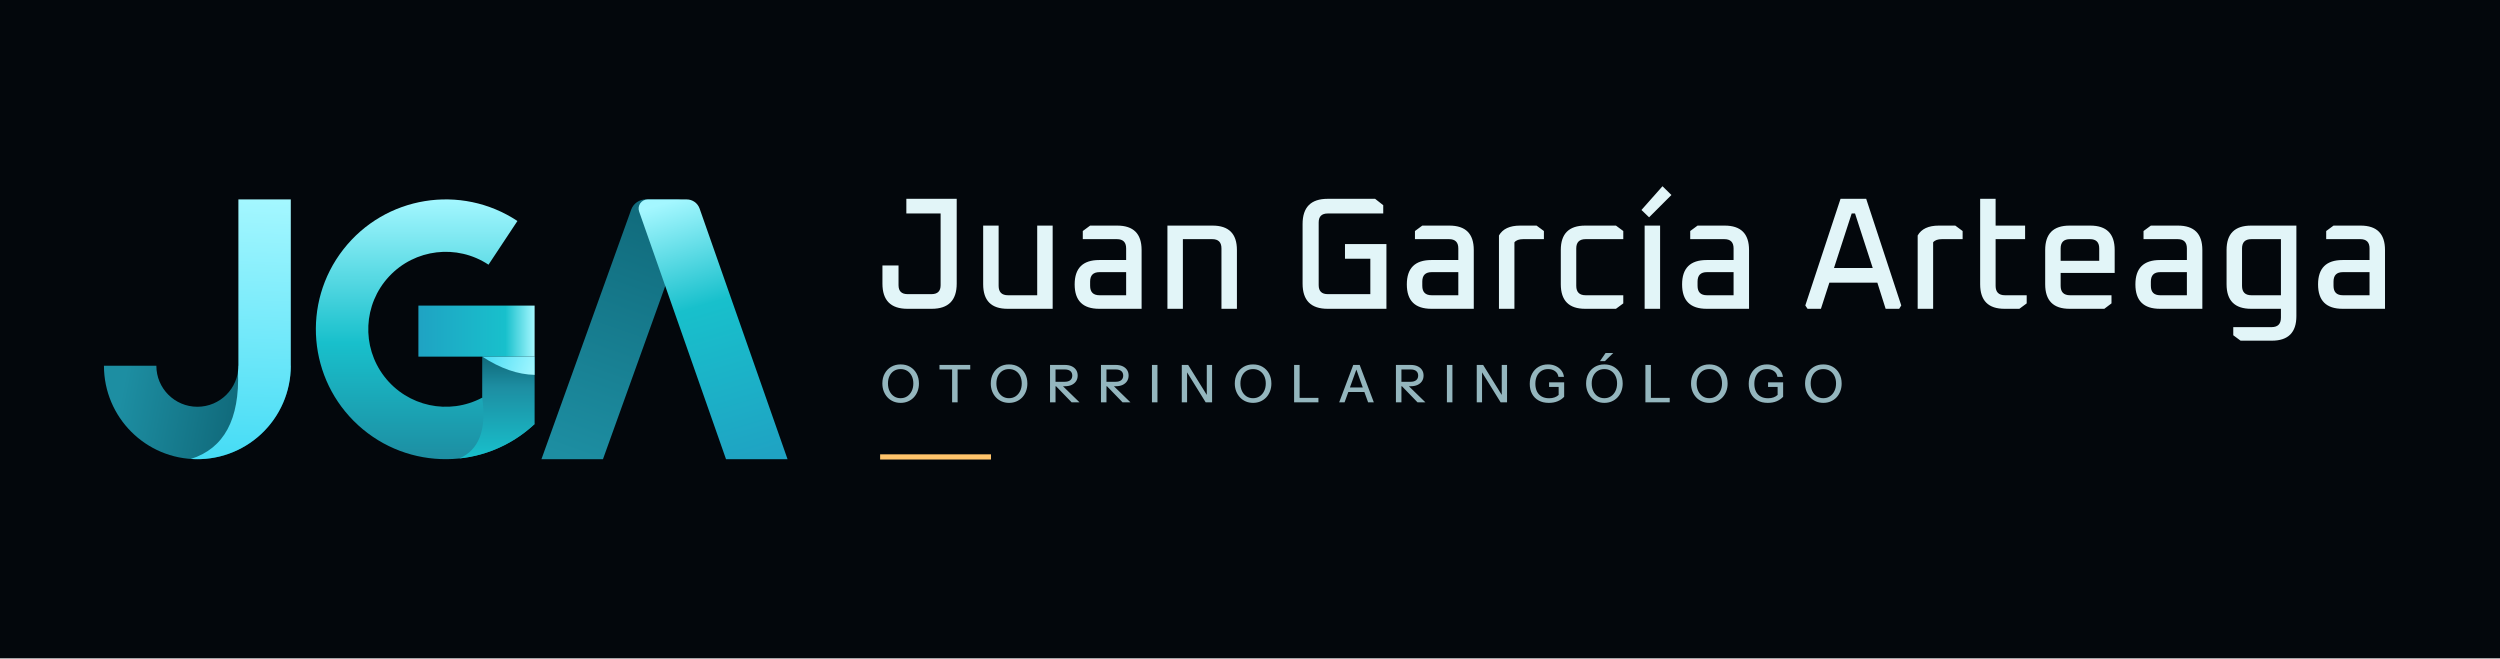
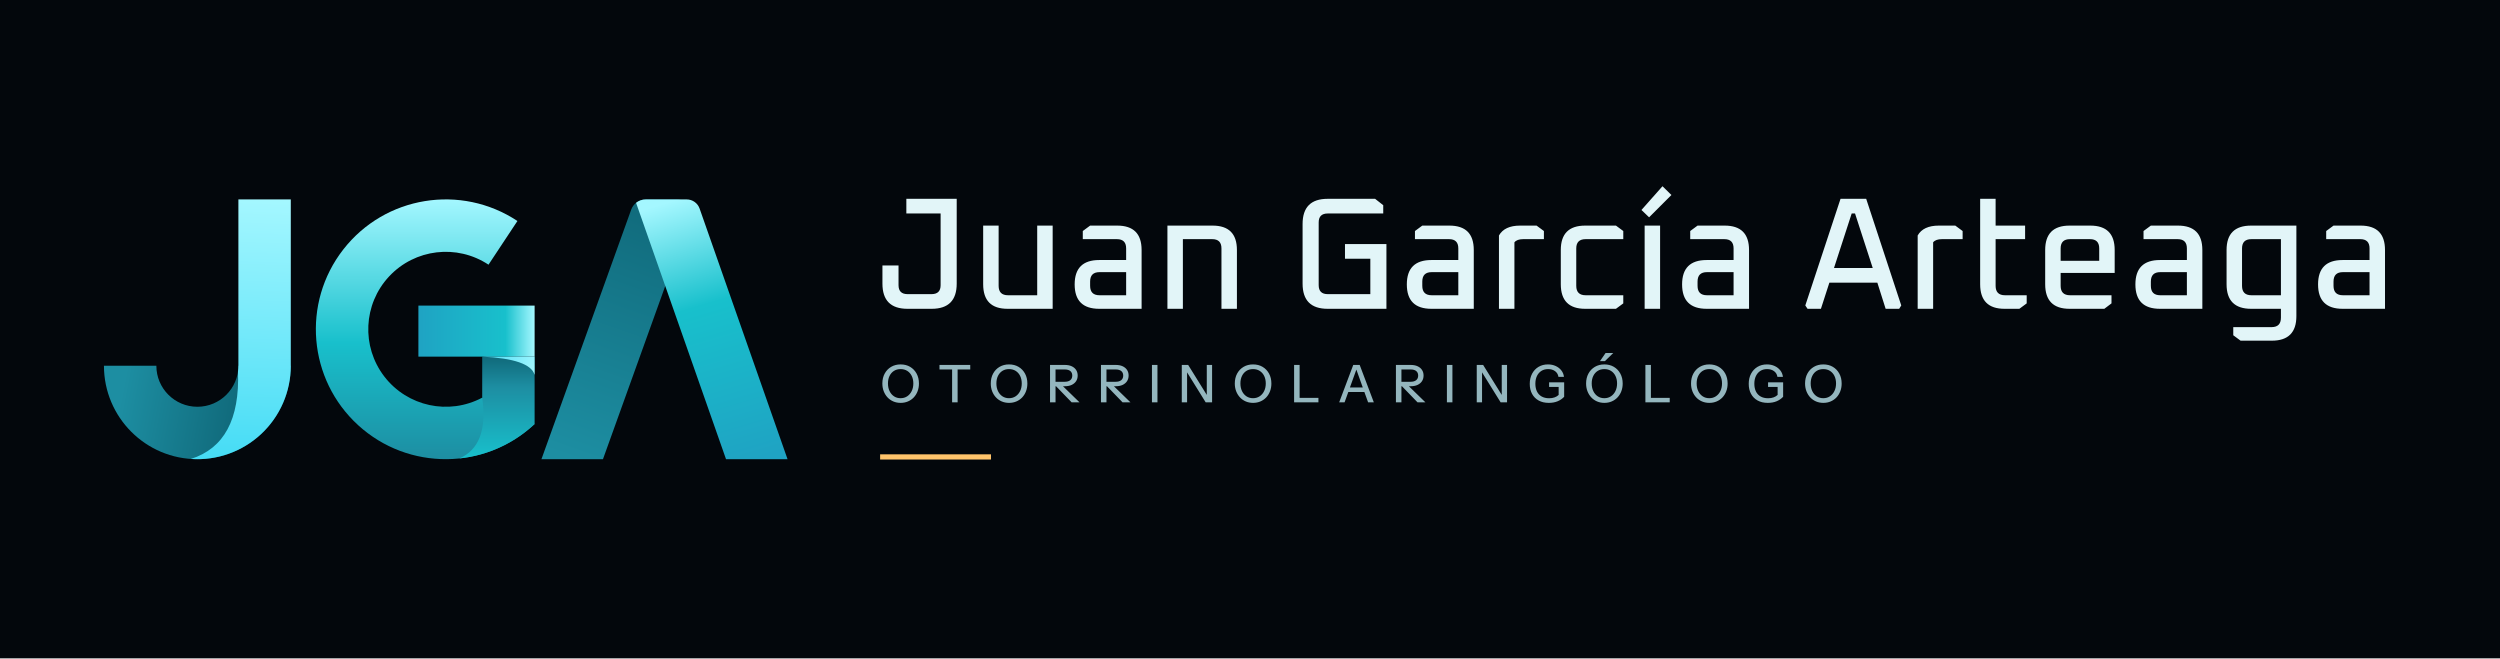
<svg xmlns="http://www.w3.org/2000/svg" viewBox="0 0 1443 380" width="1443" height="380">
  <rect width="100%" height="100%" fill="#03070c" />
  <g id="jga" transform="translate(60 115.101) scale(1.49935)">
    <defs>
      <linearGradient id="jga-jBowl" gradientUnits="userSpaceOnUse" x1="300" y1="470" x2="40" y2="420">
        <stop offset="0" stop-color="#10697a" />
        <stop offset="1" stop-color="#1d8ea2" />
      </linearGradient>
      <linearGradient id="jga-jStem" gradientUnits="userSpaceOnUse" x1="350" y1="0" x2="330" y2="570">
        <stop offset="0" stop-color="#a4f7ff" />
        <stop offset="1" stop-color="#46dcf5" />
      </linearGradient>
      <linearGradient id="jga-gBowl" gradientUnits="userSpaceOnUse" x1="750" y1="0" x2="750" y2="570">
        <stop offset="0" stop-color="#a4f7ff" />
        <stop offset="0.55" stop-color="#18c0cc" />
        <stop offset="1" stop-color="#1d8ea2" />
      </linearGradient>
      <linearGradient id="jga-gSpur" gradientUnits="userSpaceOnUse" x1="880" y1="345" x2="880" y2="568">
        <stop offset="0" stop-color="#10697a" />
        <stop offset="0.3" stop-color="#1d8ea2" />
        <stop offset="1" stop-color="#18c0cc" />
      </linearGradient>
      <linearGradient id="jga-gBar" gradientUnits="userSpaceOnUse" x1="690" y1="290" x2="945" y2="290">
        <stop offset="0" stop-color="#1fa3c3" />
        <stop offset="0.75" stop-color="#18c0cc" />
        <stop offset="1" stop-color="#a4f7ff" />
      </linearGradient>
      <linearGradient id="jga-gCurl" gradientUnits="userSpaceOnUse" x1="830" y1="345" x2="945" y2="385">
        <stop offset="0" stop-color="#46dcf5" />
        <stop offset="1" stop-color="#a4f7ff" />
      </linearGradient>
      <linearGradient id="jga-aBack" gradientUnits="userSpaceOnUse" x1="1230" y1="0" x2="1030" y2="570">
        <stop offset="0" stop-color="#10697a" />
        <stop offset="1" stop-color="#1d8ea2" />
      </linearGradient>
      <linearGradient id="jga-aFront" gradientUnits="userSpaceOnUse" x1="1260" y1="0" x2="1430" y2="570">
        <stop offset="0" stop-color="#a4f7ff" />
        <stop offset="0.4" stop-color="#18c0cc" />
        <stop offset="1" stop-color="#1fa3c3" />
      </linearGradient>
    </defs>
    <g transform="scale(0.175439)">
      <path fill="url(#jga-jBowl)" d="M410 365A205 205 0 0 1 0 365L115 365A90 90 0 0 0 295 365Z" />
      <path fill="url(#jga-jStem)" d="M295 0H410V365A205 205 0 0 1 190.7 569.5Q300 535 294.12 377.53A90 90 0 0 0 295 365Z" />
      <path fill="url(#jga-gBowl)" d="M907.3 47.34A285 285 0 1 0 945 492.85L830 435A170 170 0 1 1 843.83 143.24Z" />
      <path fill="url(#jga-gSpur)" d="M830 345H945V492.85A285 285 0 0 1 779.79 568.44Q845 540 830 435Z" />
      <path fill="url(#jga-gBar)" d="M690 233H945V345H690Z" />
-       <path fill="url(#jga-gCurl)" d="M830 345H945V385Q890 384 830 345Z" />
+       <path fill="url(#jga-gCurl)" d="M830 345H945V385Q935 350 830 345Z" />
      <path fill="url(#jga-aBack)" d="M960 570L1095 570L1285.56 40.15A30 30 0 0 0 1257.33 0L1188.9 0A34 34 0 0 0 1156.91 22.49Z" />
-       <path fill="url(#jga-aFront)" d="M1174.34 26.62A20 20 0 0 1 1193.21 0L1278.73 0A30 30 0 0 1 1307.04 20.07L1500 570L1365 570Z" />
+       <path fill="url(#jga-aFront)" d="M1167.63 7.48A34 34 0 0 1 1188.9 0L1278.73 0A30 30 0 0 1 1307.04 20.07L1500 570L1365 570Z" />
    </g>
  </g>
  <g transform="translate(6.066 0)">
    <path d="M503.275 163.704V153.216H512.567V164.624Q512.567 169.776 517.811 169.776H531.611Q536.855 169.776 536.855 164.624V123.224H517.075V114.76H546.147V163.704Q546.147 178.24 531.703 178.24H517.719Q503.275 178.24 503.275 163.704ZM561.419 164.072V130.216H570.343V164.992Q570.343 170.42 575.771 170.42H592.607V130.216H601.531V178.24H575.495Q561.419 178.24 561.419 164.072ZM628.395 178.24Q614.227 178.24 614.227 164.164Q614.227 150.088 628.395 150.088H643.943V143.372Q643.943 138.036 638.607 138.036H618.919V133.344L623.151 130.216H638.791Q652.867 130.216 652.867 144.292V178.24ZM623.151 164.992Q623.151 170.42 628.579 170.42H643.943V157.08H628.579Q623.151 157.08 623.151 162.508ZM667.771 178.24V130.216H693.807Q707.883 130.216 707.883 144.292V178.24H698.959V143.372Q698.959 138.036 693.623 138.036H676.695V178.24ZM745.787 163.704V129.296Q745.787 114.76 760.231 114.76H787.647L792.339 118.44V123.224H760.323Q755.079 123.224 755.079 128.376V164.624Q755.079 169.776 760.323 169.776H784.887V149.352H770.259V140.888H794.179V178.24H760.231Q745.787 178.24 745.787 163.704ZM820.123 178.24Q805.955 178.24 805.955 164.164Q805.955 150.088 820.123 150.088H835.671V143.372Q835.671 138.036 830.335 138.036H810.647V133.344L814.879 130.216H830.519Q844.595 130.216 844.595 144.292V178.24ZM814.879 164.992Q814.879 170.42 820.307 170.42H835.671V157.08H820.307Q814.879 157.08 814.879 162.508ZM859.131 178.24V135.92Q862.351 130.216 871.367 130.216H880.843L885.075 133.344V138.036H873.115Q869.527 138.036 868.055 139.876V178.24ZM894.827 164.072V144.292Q894.827 130.216 908.903 130.216H926.659L930.891 133.344V138.036H909.179Q903.751 138.036 903.751 143.372V164.992Q903.751 170.42 909.179 170.42H930.891V175.112L926.659 178.24H908.903Q894.827 178.24 894.827 164.072ZM943.219 178.24V130.216H952.143V178.24ZM941.379 121.2 953.523 107.492 958.675 112.552 945.795 125.432ZM979.007 178.24Q964.839 178.24 964.839 164.164Q964.839 150.088 979.007 150.088H994.555V143.372Q994.555 138.036 989.219 138.036H969.531V133.344L973.763 130.216H989.403Q1003.479 130.216 1003.479 144.292V178.24ZM973.763 164.992Q973.763 170.42 979.191 170.42H994.555V157.08H979.191Q973.763 157.08 973.763 162.508ZM1035.955 176.308 1056.287 114.76H1071.099L1091.339 176.308L1090.143 178.24H1082.323L1077.539 163.152H1049.847L1044.971 178.24H1037.243ZM1052.515 154.688H1074.871L1064.659 123.224H1062.727ZM1100.815 178.24V135.92Q1104.035 130.216 1113.051 130.216H1122.527L1126.759 133.344V138.036H1114.799Q1111.211 138.036 1109.739 139.876V178.24ZM1136.879 164.072V114.76H1145.803V130.216H1162.823V138.036H1145.803V164.992Q1145.803 170.42 1151.231 170.42H1163.743V175.112L1159.511 178.24H1150.955Q1136.879 178.24 1136.879 164.072ZM1174.415 164.072V144.292Q1174.415 130.216 1188.491 130.216H1200.451Q1214.527 130.216 1214.527 144.292V157.54H1183.339V164.992Q1183.339 170.42 1188.767 170.42H1212.687V175.112L1208.547 178.24H1188.491Q1174.415 178.24 1174.415 164.072ZM1183.339 150.548H1205.603V143.372Q1205.603 138.036 1200.267 138.036H1188.767Q1183.339 138.036 1183.339 143.372ZM1240.655 178.24Q1226.487 178.24 1226.487 164.164Q1226.487 150.088 1240.655 150.088H1256.203V143.372Q1256.203 138.036 1250.867 138.036H1231.179V133.344L1235.411 130.216H1251.051Q1265.127 130.216 1265.127 144.292V178.24ZM1235.411 164.992Q1235.411 170.42 1240.839 170.42H1256.203V157.08H1240.839Q1235.411 157.08 1235.411 162.508ZM1279.111 164.072V144.292Q1279.111 130.216 1293.279 130.216H1319.407V182.472Q1319.407 196.64 1305.239 196.64H1287.207L1282.975 193.512V188.82H1305.055Q1310.483 188.82 1310.483 183.392V178.24H1293.279Q1279.111 178.24 1279.111 164.072ZM1288.035 164.992Q1288.035 170.42 1293.463 170.42H1310.483V138.036H1293.463Q1288.035 138.036 1288.035 143.372ZM1346.087 178.24Q1331.919 178.24 1331.919 164.164Q1331.919 150.088 1346.087 150.088H1361.635V143.372Q1361.635 138.036 1356.299 138.036H1336.611V133.344L1340.843 130.216H1356.483Q1370.559 130.216 1370.559 144.292V178.24ZM1340.843 164.992Q1340.843 170.42 1346.271 170.42H1361.635V157.08H1346.271Q1340.843 157.08 1340.843 162.508Z" fill="#e2f5f8" />
    <path d="M513.789 232.54Q511.479 232.54 509.559 231.715Q507.639 230.89 506.229 229.39Q504.819 227.89 504.024 225.85Q503.229 223.81 503.229 221.35Q503.229 218.11 504.579 215.62Q505.929 213.13 508.314 211.735Q510.699 210.34 513.759 210.34Q516.879 210.34 519.249 211.735Q521.619 213.13 522.984 215.62Q524.349 218.11 524.349 221.38Q524.349 223.81 523.554 225.865Q522.759 227.92 521.349 229.405Q519.939 230.89 518.004 231.715Q516.069 232.54 513.789 232.54ZM513.759 229.84Q515.919 229.84 517.569 228.745Q519.219 227.65 520.164 225.73Q521.109 223.81 521.109 221.32Q521.109 218.86 520.179 216.985Q519.249 215.11 517.599 214.075Q515.949 213.04 513.759 213.04Q511.569 213.04 509.934 214.075Q508.299 215.11 507.384 216.97Q506.469 218.83 506.469 221.32Q506.469 223.84 507.399 225.76Q508.329 227.68 509.964 228.76Q511.599 229.84 513.759 229.84ZM543.489 232.24V213.25H536.199V210.64H553.959V213.25H546.669V232.24ZM576.369 232.54Q574.059 232.54 572.139 231.715Q570.219 230.89 568.809 229.39Q567.399 227.89 566.604 225.85Q565.809 223.81 565.809 221.35Q565.809 218.11 567.159 215.62Q568.509 213.13 570.894 211.735Q573.279 210.34 576.339 210.34Q579.459 210.34 581.829 211.735Q584.199 213.13 585.564 215.62Q586.929 218.11 586.929 221.38Q586.929 223.81 586.134 225.865Q585.339 227.92 583.929 229.405Q582.519 230.89 580.584 231.715Q578.649 232.54 576.369 232.54ZM576.339 229.84Q578.499 229.84 580.149 228.745Q581.799 227.65 582.744 225.73Q583.689 223.81 583.689 221.32Q583.689 218.86 582.759 216.985Q581.829 215.11 580.179 214.075Q578.529 213.04 576.339 213.04Q574.149 213.04 572.514 214.075Q570.879 215.11 569.964 216.97Q569.049 218.83 569.049 221.32Q569.049 223.84 569.979 225.76Q570.909 227.68 572.544 228.76Q574.179 229.84 576.339 229.84ZM600.009 232.24V210.64H608.529Q610.869 210.64 612.519 211.405Q614.169 212.17 615.069 213.535Q615.969 214.9 615.969 216.76Q615.969 218.62 615.069 220.0Q614.169 221.38 612.519 222.16Q610.869 222.94 608.529 222.94H607.479L617.049 232.24H612.489L603.489 222.94H603.189V232.24ZM603.189 220.36H608.439Q610.599 220.36 611.724 219.415Q612.849 218.47 612.849 216.79Q612.849 215.11 611.739 214.18Q610.629 213.25 608.439 213.25H603.189ZM629.409 232.24V210.64H637.929Q640.269 210.64 641.919 211.405Q643.569 212.17 644.469 213.535Q645.369 214.9 645.369 216.76Q645.369 218.62 644.469 220.0Q643.569 221.38 641.919 222.16Q640.269 222.94 637.929 222.94H636.879L646.449 232.24H641.889L632.889 222.94H632.589V232.24ZM632.589 220.36H637.839Q639.999 220.36 641.124 219.415Q642.249 218.47 642.249 216.79Q642.249 215.11 641.139 214.18Q640.029 213.25 637.839 213.25H632.589ZM658.839 232.24V210.64H662.019V232.24ZM676.059 232.24V210.64H679.749L690.489 227.95V210.64H693.549V232.24H689.859L679.119 214.93V232.24ZM717.219 232.54Q714.909 232.54 712.989 231.715Q711.069 230.89 709.659 229.39Q708.249 227.89 707.454 225.85Q706.659 223.81 706.659 221.35Q706.659 218.11 708.009 215.62Q709.359 213.13 711.744 211.735Q714.129 210.34 717.189 210.34Q720.309 210.34 722.679 211.735Q725.049 213.13 726.414 215.62Q727.779 218.11 727.779 221.38Q727.779 223.81 726.984 225.865Q726.189 227.92 724.779 229.405Q723.369 230.89 721.434 231.715Q719.499 232.54 717.219 232.54ZM717.189 229.84Q719.349 229.84 720.999 228.745Q722.649 227.65 723.594 225.73Q724.539 223.81 724.539 221.32Q724.539 218.86 723.609 216.985Q722.679 215.11 721.029 214.075Q719.379 213.04 717.189 213.04Q714.999 213.04 713.364 214.075Q711.729 215.11 710.814 216.97Q709.899 218.83 709.899 221.32Q709.899 223.84 710.829 225.76Q711.759 227.68 713.394 228.76Q715.029 229.84 717.189 229.84ZM740.889 232.24V210.64H744.069V229.63H754.929V232.24ZM766.899 232.24 775.029 210.64H778.749L786.909 232.24H783.609L781.449 226.27H772.179L770.019 232.24ZM776.829 213.34 773.109 223.63H780.519ZM799.659 232.24V210.64H808.179Q810.519 210.64 812.169 211.405Q813.819 212.17 814.719 213.535Q815.619 214.9 815.619 216.76Q815.619 218.62 814.719 220.0Q813.819 221.38 812.169 222.16Q810.519 222.94 808.179 222.94H807.129L816.699 232.24H812.139L803.139 222.94H802.839V232.24ZM802.839 220.36H808.089Q810.249 220.36 811.374 219.415Q812.499 218.47 812.499 216.79Q812.499 215.11 811.389 214.18Q810.279 213.25 808.089 213.25H802.839ZM829.089 232.24V210.64H832.269V232.24ZM846.309 232.24V210.64H849.999L860.739 227.95V210.64H863.799V232.24H860.109L849.369 214.93V232.24ZM887.889 232.54Q884.499 232.54 882.039 231.175Q879.579 229.81 878.244 227.35Q876.909 224.89 876.909 221.56Q876.909 218.26 878.244 215.725Q879.579 213.19 881.949 211.765Q884.319 210.34 887.409 210.34Q889.869 210.34 891.864 211.255Q893.859 212.17 895.134 213.79Q896.409 215.41 896.649 217.54H893.469Q893.169 215.47 891.549 214.255Q889.929 213.04 887.499 213.04Q885.279 213.04 883.629 214.09Q881.979 215.14 881.064 217.03Q880.149 218.92 880.149 221.5Q880.149 224.11 881.079 225.985Q882.009 227.86 883.794 228.865Q885.579 229.87 888.099 229.87Q889.899 229.87 891.279 229.36Q892.599 228.88 893.589 227.95V223.33H888.069V220.69H896.769V229.03Q895.089 230.77 892.899 231.655Q890.709 232.54 887.889 232.54ZM919.989 232.54Q917.679 232.54 915.759 231.715Q913.839 230.89 912.429 229.39Q911.019 227.89 910.224 225.85Q909.429 223.81 909.429 221.35Q909.429 218.11 910.779 215.62Q912.129 213.13 914.514 211.735Q916.899 210.34 919.959 210.34Q923.079 210.34 925.449 211.735Q927.819 213.13 929.184 215.62Q930.549 218.11 930.549 221.38Q930.549 223.81 929.754 225.865Q928.959 227.92 927.549 229.405Q926.139 230.89 924.204 231.715Q922.269 232.54 919.989 232.54ZM919.959 229.84Q922.119 229.84 923.769 228.745Q925.419 227.65 926.364 225.73Q927.309 223.81 927.309 221.32Q927.309 218.86 926.379 216.985Q925.449 215.11 923.799 214.075Q922.149 213.04 919.959 213.04Q917.769 213.04 916.134 214.075Q914.499 215.11 913.584 216.97Q912.669 218.83 912.669 221.32Q912.669 223.84 913.599 225.76Q914.529 227.68 916.164 228.76Q917.799 229.84 919.959 229.84ZM920.289 208.45H917.439L920.679 203.74H925.119ZM943.659 232.24V210.64H946.839V229.63H957.699V232.24ZM980.559 232.54Q978.249 232.54 976.329 231.715Q974.409 230.89 972.999 229.39Q971.589 227.89 970.794 225.85Q969.999 223.81 969.999 221.35Q969.999 218.11 971.349 215.62Q972.699 213.13 975.084 211.735Q977.469 210.34 980.529 210.34Q983.649 210.34 986.019 211.735Q988.389 213.13 989.754 215.62Q991.119 218.11 991.119 221.38Q991.119 223.81 990.324 225.865Q989.529 227.92 988.119 229.405Q986.709 230.89 984.774 231.715Q982.839 232.54 980.559 232.54ZM980.529 229.84Q982.689 229.84 984.339 228.745Q985.989 227.65 986.934 225.73Q987.879 223.81 987.879 221.32Q987.879 218.86 986.949 216.985Q986.019 215.11 984.369 214.075Q982.719 213.04 980.529 213.04Q978.339 213.04 976.704 214.075Q975.069 215.11 974.154 216.97Q973.239 218.83 973.239 221.32Q973.239 223.84 974.169 225.76Q975.099 227.68 976.734 228.76Q978.369 229.84 980.529 229.84ZM1014.279 232.54Q1010.889 232.54 1008.429 231.175Q1005.969 229.81 1004.634 227.35Q1003.299 224.89 1003.299 221.56Q1003.299 218.26 1004.634 215.725Q1005.969 213.19 1008.339 211.765Q1010.709 210.34 1013.799 210.34Q1016.259 210.34 1018.254 211.255Q1020.249 212.17 1021.524 213.79Q1022.799 215.41 1023.039 217.54H1019.859Q1019.559 215.47 1017.939 214.255Q1016.319 213.04 1013.889 213.04Q1011.669 213.04 1010.019 214.09Q1008.369 215.14 1007.454 217.03Q1006.539 218.92 1006.539 221.5Q1006.539 224.11 1007.469 225.985Q1008.399 227.86 1010.184 228.865Q1011.969 229.87 1014.489 229.87Q1016.289 229.87 1017.669 229.36Q1018.989 228.88 1019.979 227.95V223.33H1014.459V220.69H1023.159V229.03Q1021.479 230.77 1019.289 231.655Q1017.099 232.54 1014.279 232.54ZM1046.379 232.54Q1044.069 232.54 1042.149 231.715Q1040.229 230.89 1038.819 229.39Q1037.409 227.89 1036.614 225.85Q1035.819 223.81 1035.819 221.35Q1035.819 218.11 1037.169 215.62Q1038.519 213.13 1040.904 211.735Q1043.289 210.34 1046.349 210.34Q1049.469 210.34 1051.839 211.735Q1054.209 213.13 1055.574 215.62Q1056.939 218.11 1056.939 221.38Q1056.939 223.81 1056.144 225.865Q1055.349 227.92 1053.939 229.405Q1052.529 230.89 1050.594 231.715Q1048.659 232.54 1046.379 232.54ZM1046.349 229.84Q1048.509 229.84 1050.159 228.745Q1051.809 227.65 1052.754 225.73Q1053.699 223.81 1053.699 221.32Q1053.699 218.86 1052.769 216.985Q1051.839 215.11 1050.189 214.075Q1048.539 213.04 1046.349 213.04Q1044.159 213.04 1042.524 214.075Q1040.889 215.11 1039.974 216.97Q1039.059 218.83 1039.059 221.32Q1039.059 223.84 1039.989 225.76Q1040.919 227.68 1042.554 228.76Q1044.189 229.84 1046.349 229.84Z" fill="#94b6be" />
    <rect x="501.939" y="262.24" width="64" height="3" fill="#ffc46b" />
  </g>
</svg>
